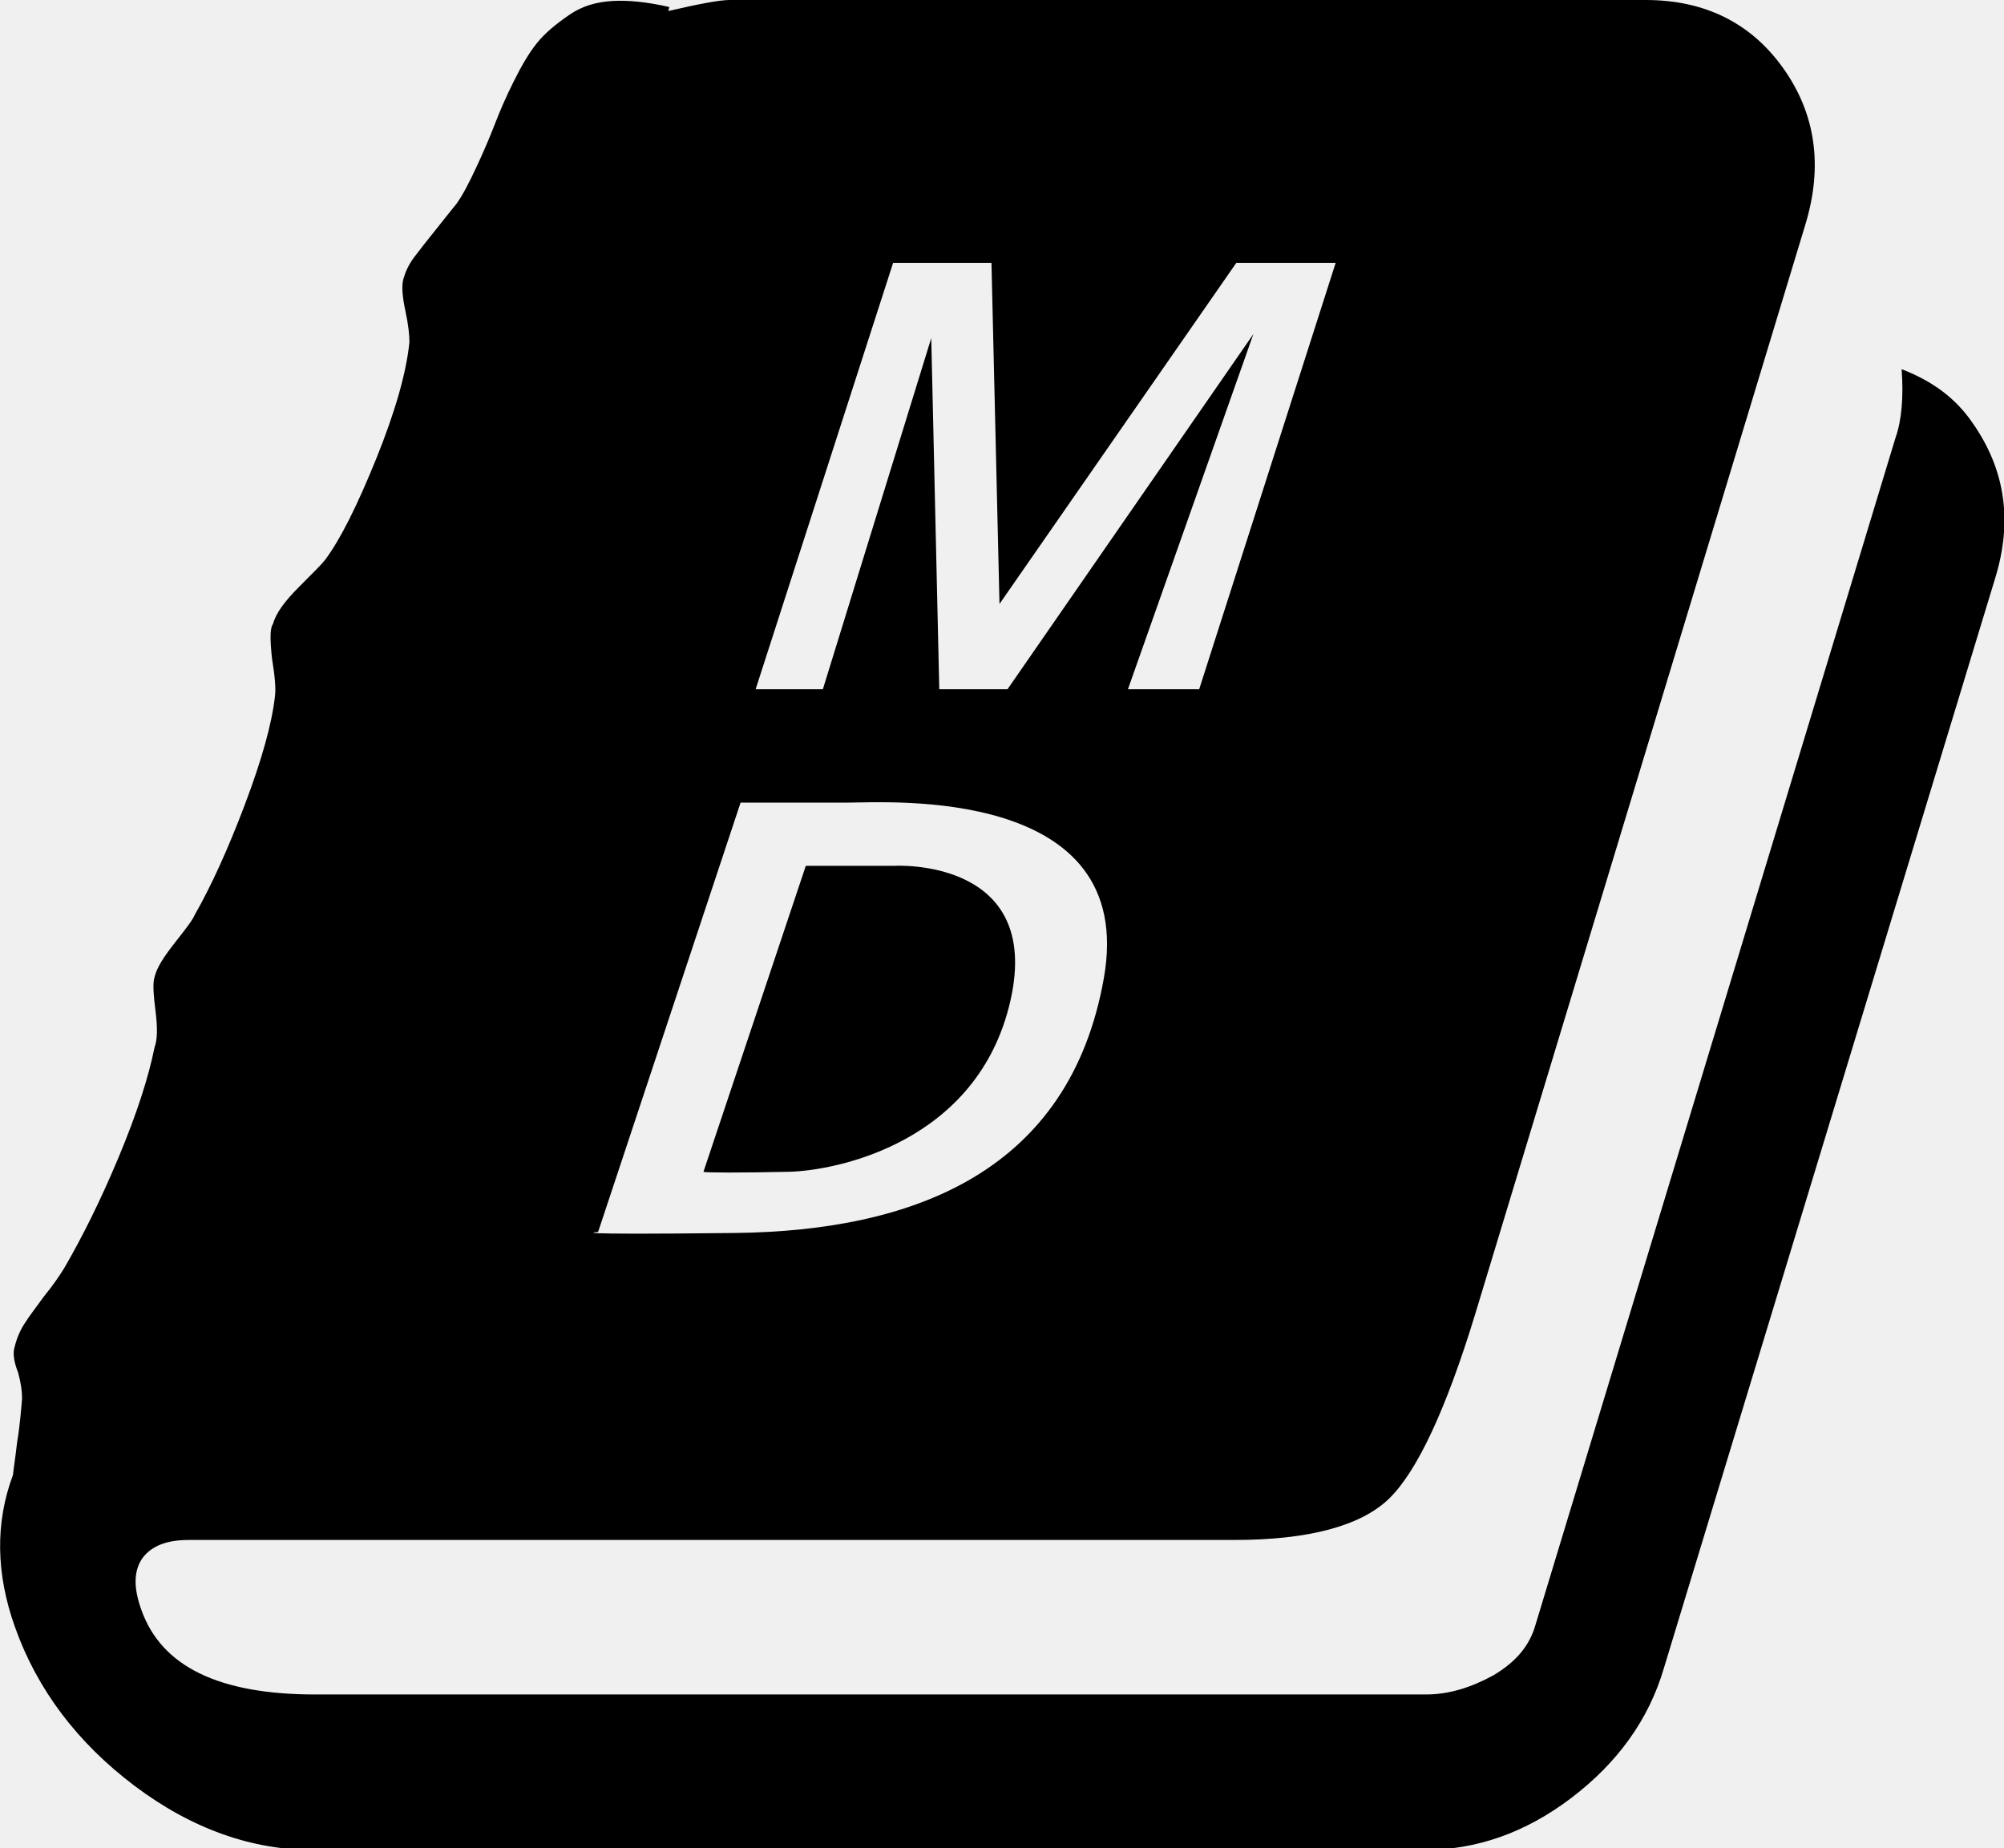
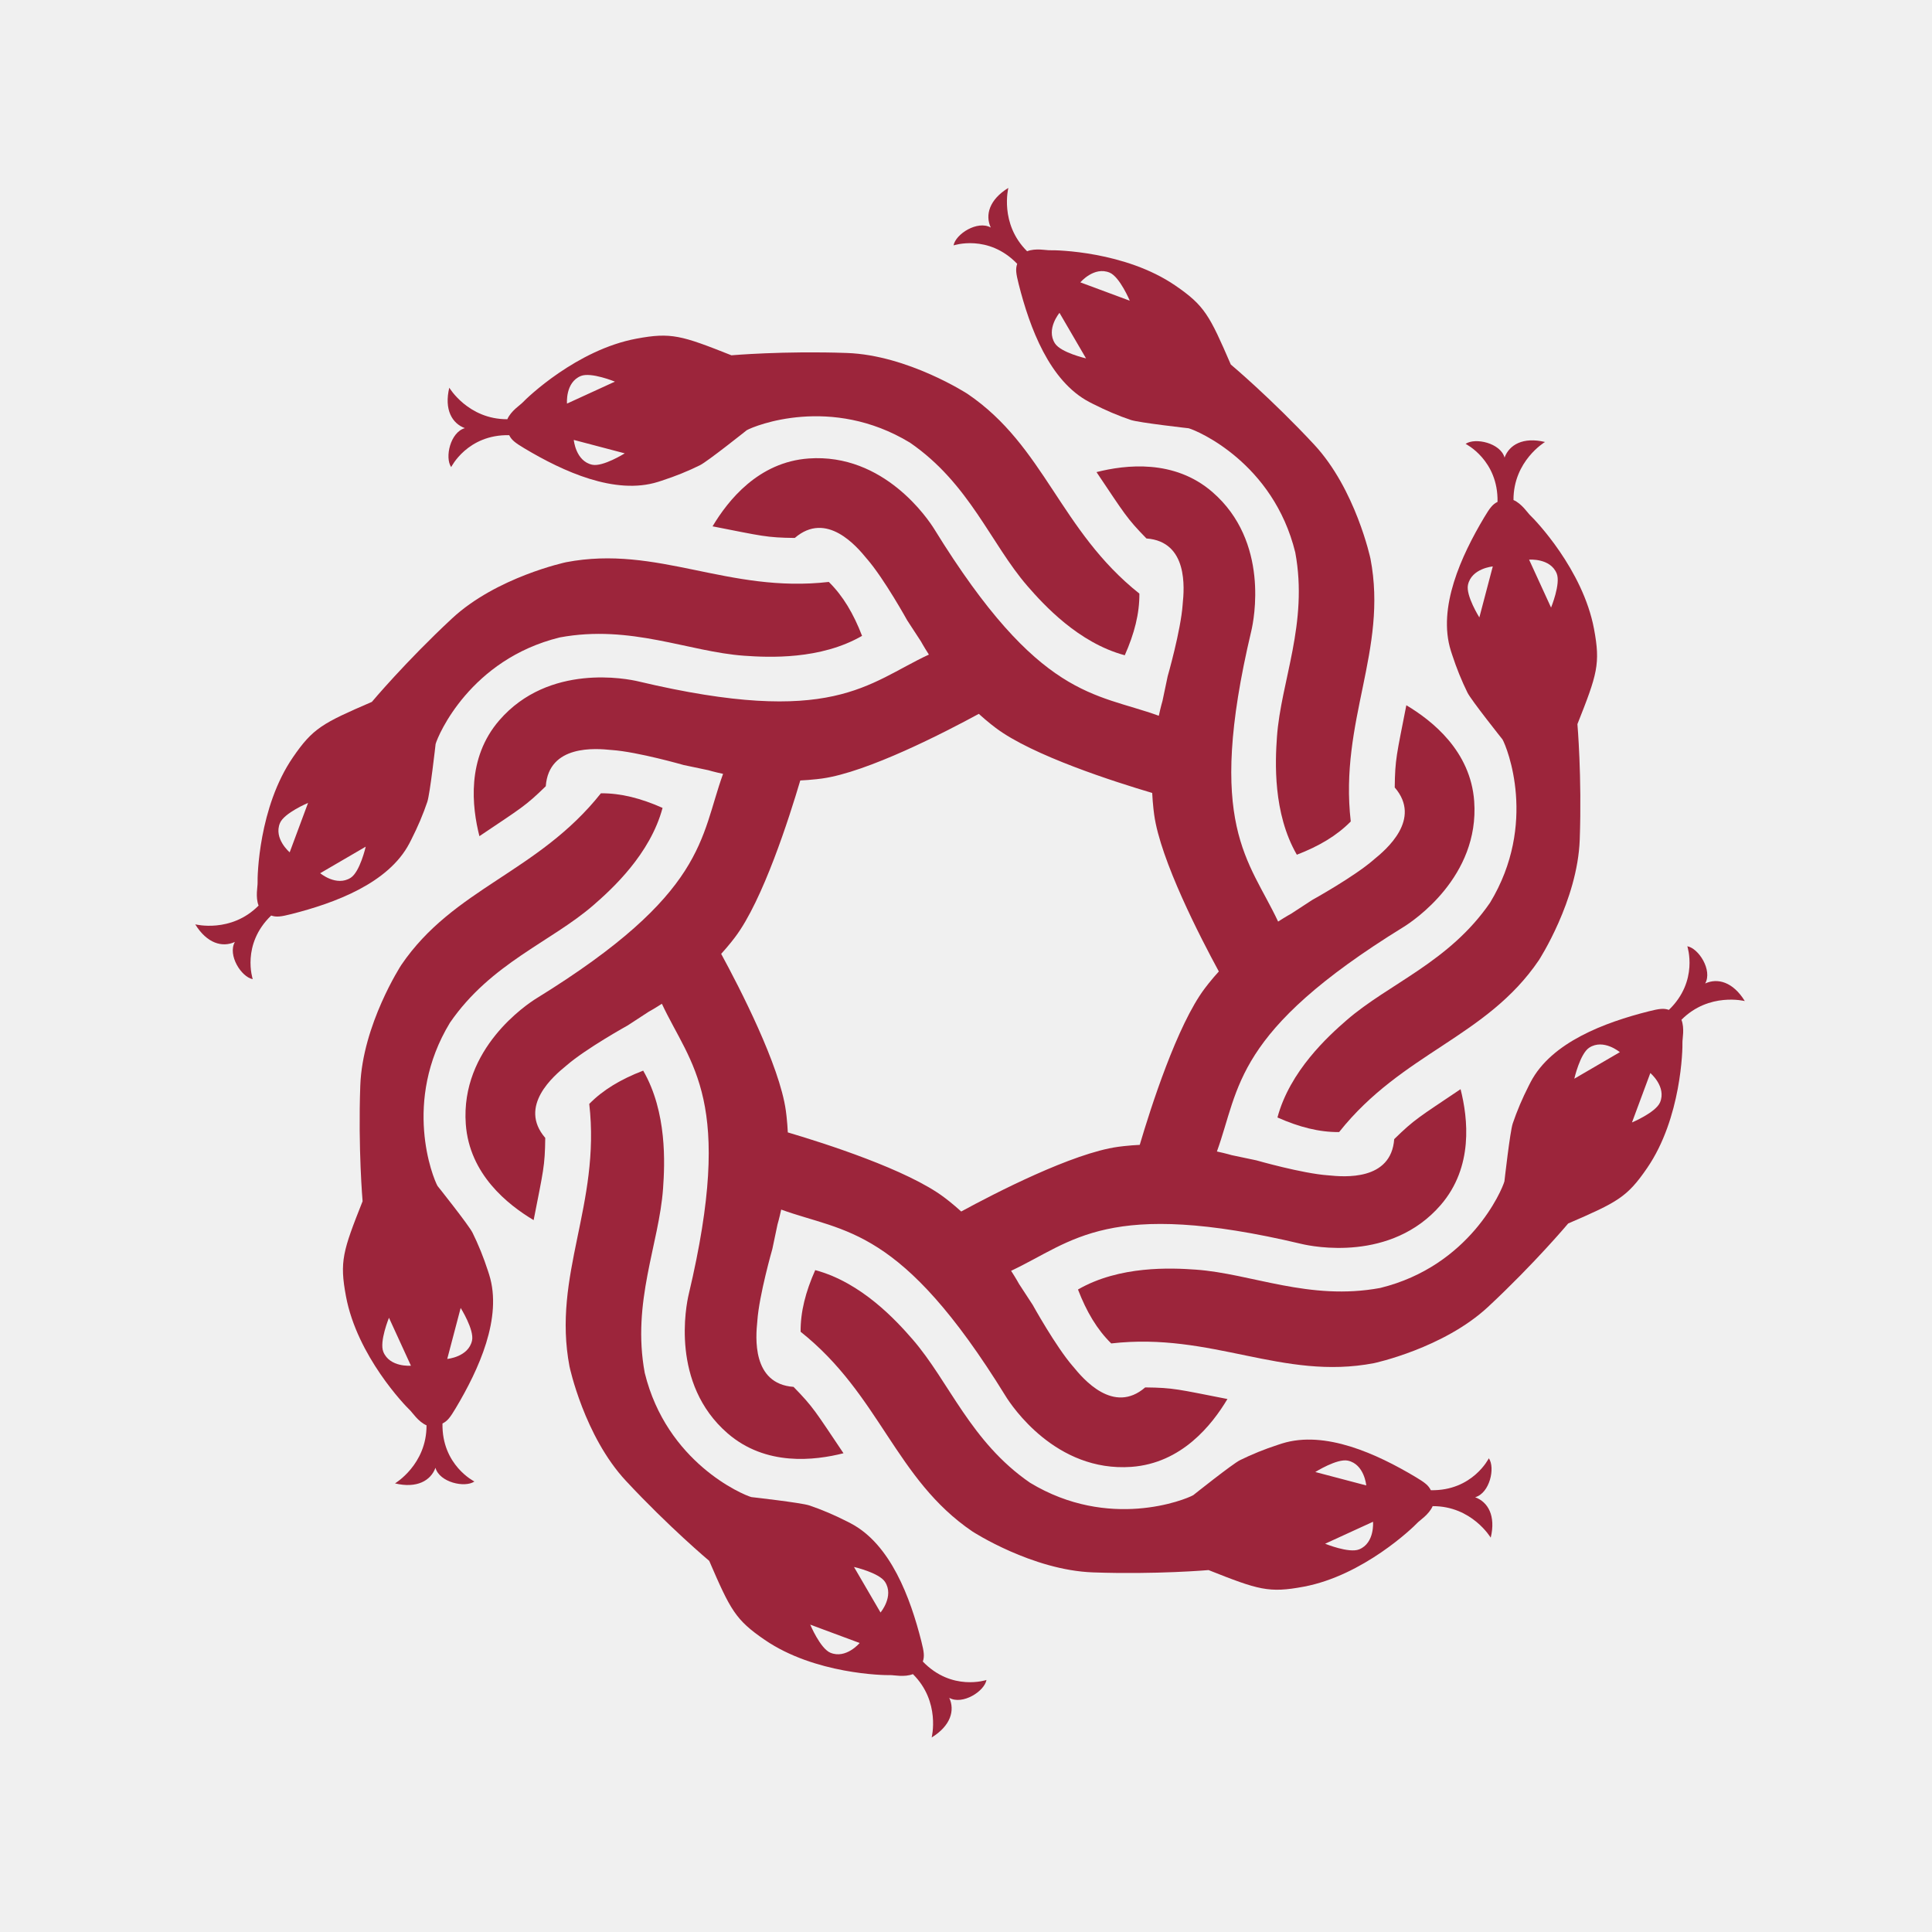
- <svg xmlns="http://www.w3.org/2000/svg" viewBox="0 0 199.7 184.2">
-   <style>
-     @media (prefers-color-scheme: dark) {
-       svg { fill: white; }
-     }
-   </style>
-   <path d="M189.5,36.8c0.2,2.8,0,5.1-0.6,6.8L153,162c-0.6,2.1-2,3.7-4.2,5c-2.2,1.2-4.4,1.9-6.7,1.9H31.4c-9.6,0-15.3-2.8-17.3-8.4   c-0.8-2.2-0.8-3.9,0.1-5.2c0.9-1.2,2.4-1.8,4.6-1.8H123c7.4,0,12.6-1.4,15.4-4.1s5.7-8.9,8.6-18.4l32.9-108.6   c1.8-5.9,1-11.1-2.2-15.6S169.9,0,164,0H72.7c-1,0-3.1,0.4-6.1,1.1l0.1-0.4C64.5,0.2,62.6,0,61,0.1s-3,0.5-4.3,1.4   c-1.3,0.9-2.4,1.8-3.2,2.8S52,6.5,51.2,8.1c-0.8,1.6-1.4,3-1.9,4.3s-1.1,2.7-1.8,4.2c-0.7,1.5-1.3,2.7-2,3.7c-0.5,0.6-1.2,1.5-2,2.5   s-1.6,2-2.2,2.8s-0.9,1.5-1.1,2.2c-0.2,0.7-0.1,1.8,0.2,3.2c0.3,1.4,0.4,2.4,0.4,3.1c-0.3,3-1.4,6.9-3.3,11.6   c-1.9,4.7-3.6,8.1-5.1,10.1c-0.3,0.4-1.2,1.3-2.6,2.7c-1.4,1.4-2.3,2.6-2.6,3.7c-0.3,0.4-0.3,1.5-0.1,3.4c0.3,1.8,0.4,3.1,0.3,3.8   c-0.3,2.7-1.3,6.3-3,10.8c-1.7,4.5-3.4,8.2-5,11c-0.2,0.5-0.9,1.4-2,2.8c-1.1,1.4-1.8,2.5-2,3.4c-0.2,0.6-0.1,1.8,0.1,3.4   c0.2,1.6,0.2,2.8-0.1,3.6c-0.6,3-1.8,6.7-3.6,11c-1.8,4.3-3.6,7.9-5.4,11c-0.5,0.8-1.1,1.7-2,2.8c-0.8,1.1-1.5,2-2,2.8   s-0.8,1.6-1,2.5c-0.1,0.5,0,1.3,0.4,2.3c0.3,1.1,0.4,1.9,0.4,2.6c-0.1,1.1-0.2,2.6-0.5,4.4c-0.2,1.8-0.4,2.9-0.4,3.2   c-1.8,4.8-1.7,9.9,0.2,15.2c2.2,6.2,6.2,11.5,11.9,15.8c5.7,4.3,11.7,6.4,17.8,6.4h110.7c5.2,0,10.1-1.7,14.7-5.2s7.7-7.8,9.2-12.9   l33-108.6c1.8-5.8,1-10.9-2.2-15.5C194.9,39.7,192.6,38,189.5,36.8z M59.6,122.8L73.8,80c0,0,7,0,10.8,0s28.8-1.7,25.4,17.5   c-3.4,19.2-18.8,25.2-36.8,25.4S59.6,122.8,59.6,122.8z M78.6,116.8c4.7-0.1,18.9-2.9,22.1-17.1S89.2,86.3,89.2,86.3l-8.9,0   l-10.2,30.5C70.2,116.9,74,116.9,78.6,116.8z M75.3,68.7L89,26.2h9.8l0.8,34l23.6-34h9.9l-13.6,42.5h-7.1l12.5-35.4l-24.5,35.4h-6.8   l-0.8-35L82,68.7H75.3z" />
+ <svg xmlns="http://www.w3.org/2000/svg" version="1.1" x="0px" y="0px" viewBox="0 0 1000 1000" style="enable-background:new 0 0 1000 1000;" xml:space="preserve">
+   <style type="text/css">
+ 	.st0{display:none;}
+ 	.st1{display:inline;fill:#10181F;}
+ 	.st2{fill:#FFFFFF;}
+ 	.st3{fill:#9C253B;}
+ 	.st4{fill:#10181F;}
+ </style>
+   <g id="BG_x27_" class="st0">
+ </g>
+   <g id="New_group_00000025425028626541985810000009740470624951580052_">
+     <g id="Layer_7_xA0_Image_00000072962491246989359870000001724782241681296007_">
+       <g>
+         <path class="st3" d="M763.53,774.97c7.55-2.11,10.5-15.22,7.09-20.17c0,0-8.4,16.95-30.03,16.53c-1.24-2.55-3.11-3.98-7.98-6.89     c-19.91-11.88-46.77-24.27-69.05-17.29c-0.65,0.2-1.29,0.41-1.92,0.62c-3.68,1.2-7.07,2.44-10.19,3.7     c-3.56,1.44-6.75,2.89-9.61,4.3c-3.94,1.95-24.21,18.12-24.21,18.12c-4.15,2.37-43.66,18.29-84.47-6.42c0,0,0,0,0,0     c-30.84-21.2-41.85-52.36-60.8-74.21c-8.38-9.66-26.4-29.43-50.4-35.85c-4.98,11.2-7.66,21.59-7.56,31.91     c41.14,32.68,48.95,76.24,88.94,103.38l0,0c0,0,30.84,20.04,62.43,21.17c32.76,1.16,59.78-1.2,59.78-1.2     c25.87,10.26,31.15,11.98,49.23,8.6c30.81-5.75,56.62-30.62,58.85-33.04c1.14-1.24,6.05-4.33,7.91-8.65     c20.31-0.09,30.05,16.32,30.05,16.32C774.32,784.57,770.17,777.39,763.53,774.97z M697.65,756.02     c8.57,1.86,9.52,12.84,9.52,12.84l-26.38-6.95C680.78,761.92,692.09,754.81,697.65,756.02z M703.51,801.95     c-5.27,2.15-17.63-2.92-17.63-2.92l24.8-11.37C710.68,787.67,711.63,798.65,703.51,801.95z" />
+         <path class="st3" d="M477.65,860.01c0.93-2.68,0.62-5.01-0.77-10.51c-5.68-22.48-15.91-50.23-36.6-61.05     c-0.6-0.32-1.2-0.62-1.79-0.92c-3.45-1.75-6.73-3.27-9.82-4.59c-3.53-1.5-6.82-2.74-9.83-3.75c-4.16-1.4-29.93-4.3-29.93-4.3     c-4.61-1.26-43.81-17.94-55.19-64.27c0,0,0,0,0,0c-6.82-36.79,7.43-66.62,9.48-95.47c0.91-12.76,2.14-39.48-10.29-60.99     c-11.44,4.4-20.68,9.85-27.91,17.22c5.98,52.2-19.3,88.52-10.21,135.99l0,0c0,0,7.64,35.98,29.18,59.11     c22.34,23.99,43.12,41.42,43.12,41.42c11.04,25.54,13.56,30.49,28.74,40.89c25.85,17.71,61.69,18.39,64.98,18.25     c1.68-0.07,7.34,1.21,11.71-0.52c14.42,14.29,9.71,32.79,9.71,32.79c9.94-6.1,12.08-14.1,9.1-20.51     c6.83,3.85,18.19-3.34,19.27-9.25C510.58,869.56,492.65,875.6,477.65,860.01z M429.78,855.44c-5.24-2.21-10.4-14.53-10.4-14.53     l25.58,9.5C444.96,850.42,437.87,858.85,429.78,855.44z M455.76,834.63l-13.74-23.57c0,0,13.02,2.97,16.09,7.76     C462.86,826.2,455.76,834.63,455.76,834.63z" />
+         <path class="st3" d="M292.93,551.73c0.15-0.14,0.24-0.22,0.24-0.22c0,0,0,0,0,0.01c10.2-8.85,31.75-20.77,31.75-20.77     c3.4-2.21,7.12-4.63,10.91-7.12c0,0,2.61-1.4,6.76-4.08c14.93,31.92,37.76,49.7,13.88,150.43c-1.34,5.67-9.53,46.22,20.14,71.91     c19.74,17.09,44.9,14.13,59.98,10.31c-14.63-21.75-15.52-23.78-25.85-34.35c-21.67-1.58-19.58-25.92-18.76-33.89     c0.01-0.2,0.02-0.32,0.02-0.32c0,0,0,0,0,0c0.96-13.47,7.76-37.14,7.76-37.14c0.84-3.97,1.76-8.31,2.68-12.75     c0,0,0.86-2.83,1.9-7.67c33.13,12.01,61.84,8.45,116.18,96.56c3.06,4.96,25.94,39.43,65.09,36.61     c26.04-1.88,41.73-21.76,49.71-35.12c-25.72-5.03-27.79-5.84-42.56-6.01c-16.44,14.2-32.17-4.48-37.23-10.7     c-0.14-0.15-0.22-0.24-0.22-0.24c0,0,0,0,0,0c-8.85-10.2-20.77-31.75-20.77-31.75c-2.21-3.4-4.63-7.12-7.12-10.91     c0,0-1.4-2.61-4.08-6.76c31.92-14.93,49.7-37.76,150.43-13.88c5.67,1.34,46.22,9.53,71.91-20.14     c17.09-19.74,14.13-44.9,10.31-59.98c-21.75,14.63-23.78,15.52-34.35,25.85c-1.59,21.67-25.92,19.58-33.89,18.76     c-0.2-0.01-0.32-0.02-0.32-0.02c0,0,0,0,0,0c-13.47-0.96-37.14-7.76-37.14-7.76c-3.97-0.84-8.31-1.76-12.75-2.68     c0,0-2.83-0.86-7.67-1.9c12.01-33.13,8.45-61.84,96.56-116.18c4.96-3.06,39.43-25.94,36.61-65.09     c-1.87-26.04-21.76-41.73-35.12-49.71c-5.03,25.72-5.84,27.79-6.01,42.56c14.2,16.44-4.48,32.17-10.7,37.23     c-0.15,0.14-0.24,0.22-0.24,0.22c0,0,0,0,0,0c-10.2,8.85-31.75,20.77-31.75,20.77c-3.4,2.21-7.12,4.63-10.91,7.12     c0,0-2.61,1.4-6.76,4.08c-14.93-31.92-37.76-49.7-13.88-150.43c1.34-5.67,9.53-46.22-20.14-71.91     c-19.74-17.09-44.9-14.13-59.98-10.31c14.63,21.75,15.52,23.78,25.85,34.35c21.67,1.59,19.58,25.92,18.76,33.89     c-0.01,0.2-0.02,0.32-0.02,0.32c0,0,0,0,0,0c-0.96,13.47-7.76,37.14-7.76,37.14c-0.84,3.97-1.76,8.31-2.68,12.75     c0,0-0.86,2.83-1.9,7.67c-33.13-12.01-61.84-8.45-116.18-96.56c-3.06-4.96-25.94-39.43-65.09-36.61     c-26.04,1.88-41.73,21.76-49.71,35.12c25.72,5.03,27.79,5.84,42.56,6.01c16.44-14.2,32.17,4.48,37.23,10.7     c0.14,0.15,0.22,0.24,0.22,0.24c0,0,0,0-0.01,0c8.85,10.2,20.77,31.75,20.77,31.75c2.21,3.4,4.63,7.12,7.12,10.91     c0,0,1.4,2.61,4.08,6.76c-31.92,14.93-49.7,37.76-150.43,13.88c-5.67-1.34-46.22-9.53-71.91,20.14     c-17.09,19.74-14.13,44.9-10.31,59.98c21.75-14.63,23.78-15.52,34.35-25.85c1.59-21.67,25.92-19.58,33.89-18.76     c0.2,0.01,0.32,0.02,0.32,0.02c0,0,0,0,0,0c13.47,0.96,37.14,7.76,37.14,7.76c3.97,0.84,8.31,1.76,12.75,2.68     c0,0,2.83,0.86,7.67,1.9c-12.01,33.13-8.45,61.84-96.56,116.18c-4.96,3.06-39.43,25.94-36.61,65.09     c1.87,26.04,21.76,41.73,35.12,49.71c5.03-25.72,5.84-27.79,6.01-42.56C268.04,572.52,286.72,556.8,292.93,551.73z      M422.65,403.31c0.84-0.1,1.68-0.2,2.52-0.31c0.1-0.01,0.21-0.03,0.31-0.04c23.53-3.25,63.7-23.98,81.15-33.47     c1.99,1.81,4.06,3.59,6.23,5.32c0.07,0.05,0.14,0.11,0.21,0.16c0.66,0.53,1.33,1.05,2.01,1.56c0.08,0.06,0.17,0.13,0.25,0.19     c18.93,14.34,62,28.08,81.05,33.71c0.13,2.68,0.34,5.41,0.64,8.17c0.01,0.09,0.02,0.17,0.03,0.26c0.1,0.84,0.2,1.68,0.31,2.52     c0.01,0.1,0.03,0.21,0.04,0.31c3.25,23.53,23.98,63.7,33.47,81.14c-1.81,1.99-3.59,4.06-5.32,6.23     c-0.05,0.07-0.11,0.14-0.16,0.21c-0.53,0.66-1.05,1.33-1.56,2.01c-0.06,0.08-0.13,0.17-0.19,0.25     c-14.34,18.93-28.08,62-33.71,81.05c-2.68,0.13-5.41,0.34-8.17,0.64c-0.09,0.01-0.17,0.02-0.26,0.03     c-0.84,0.1-1.68,0.2-2.52,0.31c-0.1,0.01-0.21,0.03-0.31,0.04c-23.53,3.25-63.7,23.98-81.15,33.47     c-1.99-1.81-4.06-3.59-6.23-5.32c-0.07-0.05-0.14-0.11-0.21-0.16c-0.66-0.53-1.33-1.05-2.01-1.56c-0.08-0.06-0.17-0.13-0.25-0.19     c-18.93-14.34-62-28.08-81.05-33.71c-0.13-2.68-0.34-5.41-0.64-8.17c-0.01-0.09-0.02-0.17-0.03-0.26     c-0.1-0.84-0.2-1.68-0.31-2.52c-0.01-0.1-0.03-0.21-0.04-0.31c-3.25-23.53-23.98-63.7-33.47-81.15c1.81-1.99,3.59-4.06,5.32-6.23     c0.05-0.07,0.11-0.14,0.16-0.21c0.53-0.66,1.05-1.33,1.56-2.01c0.06-0.08,0.13-0.17,0.19-0.25c14.34-18.93,28.08-62,33.71-81.05     c2.68-0.13,5.41-0.34,8.17-0.64C422.48,403.33,422.57,403.32,422.65,403.31z" />
+         <path class="st3" d="M235.91,728.82c11.88-19.91,24.27-46.77,17.29-69.05c-0.2-0.65-0.41-1.28-0.62-1.92     c-1.2-3.68-2.44-7.07-3.7-10.19c-1.44-3.56-2.89-6.75-4.3-9.61c-1.95-3.94-18.12-24.21-18.12-24.21     c-2.37-4.15-18.29-43.66,6.42-84.47l0,0c21.2-30.84,52.36-41.85,74.21-60.8c9.66-8.38,29.43-26.4,35.85-50.4     c-11.2-4.98-21.59-7.65-31.91-7.56c-32.68,41.14-76.24,48.95-103.38,88.94l0,0c0,0-20.04,30.84-21.17,62.43     c-1.16,32.76,1.2,59.78,1.2,59.78c-10.26,25.87-11.98,31.15-8.6,49.23c5.75,30.81,30.62,56.62,33.04,58.85     c1.24,1.14,4.33,6.05,8.65,7.91c0.09,20.31-16.32,30.05-16.32,30.05c11.34,2.72,18.51-1.43,20.94-8.07     c2.11,7.55,15.22,10.5,20.17,7.09c0,0-16.95-8.4-16.53-30.03C231.58,735.56,233.01,733.69,235.91,728.82z M198.41,699.71     c-2.15-5.27,2.92-17.63,2.92-17.63l11.37,24.8C212.69,706.89,201.71,707.84,198.41,699.71z M238.44,676.99     c0,0,7.1,11.31,5.89,16.87c-1.87,8.57-12.84,9.52-12.84,9.52L238.44,676.99z" />
+         <path class="st3" d="M211.91,436.49c0.32-0.6,0.62-1.2,0.92-1.79c1.75-3.45,3.27-6.73,4.59-9.82c1.5-3.53,2.73-6.82,3.75-9.83     c1.41-4.16,4.3-29.93,4.3-29.93c1.26-4.61,17.94-43.81,64.27-55.19l0,0c36.79-6.82,66.62,7.43,95.47,9.48     c12.76,0.91,39.48,2.14,60.99-10.29c-4.4-11.44-9.85-20.68-17.21-27.91c-52.2,5.98-88.52-19.3-135.99-10.21l0,0     c0,0-35.98,7.64-59.11,29.18c-23.99,22.34-41.42,43.12-41.42,43.12c-25.54,11.04-30.49,13.56-40.89,28.74     c-17.71,25.85-18.39,61.69-18.25,64.98c0.07,1.68-1.21,7.34,0.52,11.71c-14.29,14.42-32.79,9.71-32.79,9.71     c6.1,9.94,14.1,12.08,20.51,9.1c-3.85,6.83,3.34,18.19,9.25,19.27c0,0-6.04-17.93,9.54-32.93c2.68,0.93,5.01,0.62,10.51-0.77     C173.34,467.41,201.09,457.18,211.91,436.49z M149.94,441.16c0,0-8.43-7.09-5.02-15.17c2.21-5.24,14.53-10.4,14.53-10.4     L149.94,441.16z M181.54,454.32c-7.38,4.74-15.81-2.35-15.81-2.35l23.57-13.74C189.3,438.23,186.32,451.25,181.54,454.32z" />
+         <path class="st3" d="M240.62,221.6c-7.55,2.11-10.5,15.22-7.09,20.17c0,0,8.4-16.95,30.03-16.53c1.24,2.55,3.11,3.98,7.98,6.89     c19.91,11.88,46.77,24.27,69.05,17.29c0.65-0.2,1.28-0.41,1.92-0.62c3.68-1.2,7.07-2.44,10.19-3.7c3.56-1.44,6.75-2.89,9.6-4.3     c3.94-1.95,24.21-18.12,24.21-18.12c4.15-2.37,43.66-18.29,84.47,6.42l0,0c30.84,21.2,41.85,52.36,60.8,74.21     c8.38,9.66,26.4,29.43,50.4,35.85c4.98-11.2,7.65-21.59,7.56-31.91c-41.14-32.68-48.95-76.24-88.94-103.38l0,0     c0,0-30.84-20.04-62.43-21.17c-32.76-1.16-59.78,1.2-59.78,1.2c-25.87-10.26-31.15-11.98-49.23-8.6     c-30.81,5.75-56.62,30.62-58.85,33.04c-1.14,1.24-6.05,4.33-7.91,8.65c-20.31,0.09-30.05-16.32-30.05-16.32     C229.83,212,233.98,219.17,240.62,221.6z M306.51,240.54c-8.57-1.86-9.52-12.84-9.52-12.84l26.38,6.95     C323.37,234.65,312.06,241.75,306.51,240.54z M300.65,194.61c5.27-2.15,17.63,2.92,17.63,2.92l-24.8,11.37     C293.47,208.9,292.52,197.92,300.65,194.61z" />
+         <path class="st3" d="M526.5,136.55c-0.93,2.68-0.62,5.01,0.77,10.51c5.68,22.48,15.91,50.23,36.6,61.05     c0.6,0.32,1.2,0.62,1.79,0.92c3.45,1.75,6.73,3.27,9.82,4.59c3.53,1.5,6.82,2.74,9.83,3.75c4.16,1.41,29.93,4.3,29.93,4.3     c4.61,1.26,43.81,17.94,55.19,64.27c0,0,0,0,0,0c6.82,36.79-7.43,66.62-9.48,95.47c-0.91,12.76-2.14,39.48,10.29,60.99     c11.44-4.4,20.68-9.85,27.91-17.21c-5.98-52.2,19.3-88.52,10.21-135.99l0,0c0,0-7.64-35.98-29.18-59.11     c-22.34-23.99-43.12-41.42-43.12-41.42c-11.04-25.54-13.56-30.49-28.74-40.89c-25.85-17.71-61.69-18.39-64.98-18.25     c-1.68,0.07-7.34-1.21-11.71,0.52c-14.42-14.29-9.71-32.79-9.71-32.79c-9.94,6.1-12.08,14.1-9.1,20.51     c-6.83-3.85-18.19,3.34-19.27,9.25C493.57,127.01,511.5,120.97,526.5,136.55z M574.37,141.12c5.24,2.21,10.4,14.53,10.4,14.53     l-25.58-9.5C559.2,146.15,566.29,137.72,574.37,141.12z M548.39,161.93l13.74,23.57c0,0-13.02-2.97-16.09-7.76     C541.3,170.37,548.39,161.93,548.39,161.93z" />
+         <path class="st3" d="M768.24,267.75c-11.88,19.91-24.27,46.77-17.29,69.05c0.2,0.65,0.41,1.28,0.62,1.92     c1.2,3.68,2.44,7.07,3.7,10.19c1.44,3.56,2.89,6.75,4.3,9.61c1.95,3.94,18.12,24.21,18.12,24.21     c2.37,4.15,18.29,43.66-6.42,84.47c0,0,0,0,0,0c-21.2,30.84-52.36,41.85-74.21,60.8c-9.67,8.38-29.43,26.4-35.85,50.4     c11.2,4.98,21.59,7.65,31.91,7.56c32.68-41.14,76.24-48.95,103.38-88.94c0,0,0,0,0,0s20.04-30.84,21.17-62.43     c1.16-32.76-1.2-59.78-1.2-59.78c10.26-25.87,11.98-31.15,8.6-49.23c-5.75-30.81-30.62-56.62-33.04-58.85     c-1.24-1.14-4.33-6.05-8.65-7.91c-0.09-20.31,16.32-30.05,16.32-30.05c-11.34-2.72-18.51,1.43-20.94,8.07     c-2.11-7.55-15.22-10.5-20.17-7.09c0,0,16.95,8.4,16.53,30.03C772.58,261.01,771.15,262.88,768.24,267.75z M805.75,296.85     c2.15,5.27-2.92,17.63-2.92,17.63l-11.37-24.8C791.46,289.68,802.44,288.73,805.75,296.85z M765.71,319.58     c0,0-7.1-11.31-5.89-16.87c1.86-8.57,12.84-9.52,12.84-9.52L765.71,319.58z" />
+         <path class="st3" d="M903.11,518.15c-6.1-9.94-14.1-12.08-20.51-9.1c3.85-6.83-3.34-18.19-9.25-19.27c0,0,6.04,17.93-9.54,32.93     c-2.68-0.93-5.01-0.62-10.51,0.77c-22.48,5.68-50.23,15.91-61.05,36.6c-0.32,0.6-0.62,1.2-0.92,1.79     c-1.75,3.45-3.27,6.73-4.59,9.82c-1.5,3.53-2.73,6.82-3.75,9.83c-1.41,4.16-4.3,29.93-4.3,29.93     c-1.26,4.61-17.94,43.81-64.27,55.19l0,0c-36.79,6.82-66.62-7.43-95.47-9.48c-12.76-0.91-39.48-2.14-60.99,10.29     c4.4,11.44,9.85,20.68,17.21,27.91c52.2-5.98,88.52,19.3,135.99,10.21l0,0c0,0,35.98-7.64,59.11-29.18     c23.99-22.34,41.42-43.12,41.42-43.12c25.54-11.04,30.49-13.56,40.89-28.74c17.71-25.85,18.39-61.69,18.25-64.98     c-0.07-1.68,1.21-7.34-0.52-11.71C884.61,513.44,903.11,518.15,903.11,518.15z M814.86,558.34c0,0,2.97-13.02,7.76-16.09     c7.38-4.74,15.81,2.35,15.81,2.35L814.86,558.34z M859.24,570.58c-2.21,5.24-14.53,10.4-14.53,10.4l9.5-25.58     C854.21,555.4,862.64,562.49,859.24,570.58z" />
+       </g>
+     </g>
+     <g id="Layer_19_xA0_Image_00000036942374971961990170000013959000896048936631_">
+ 	</g>
+   </g>
</svg>
